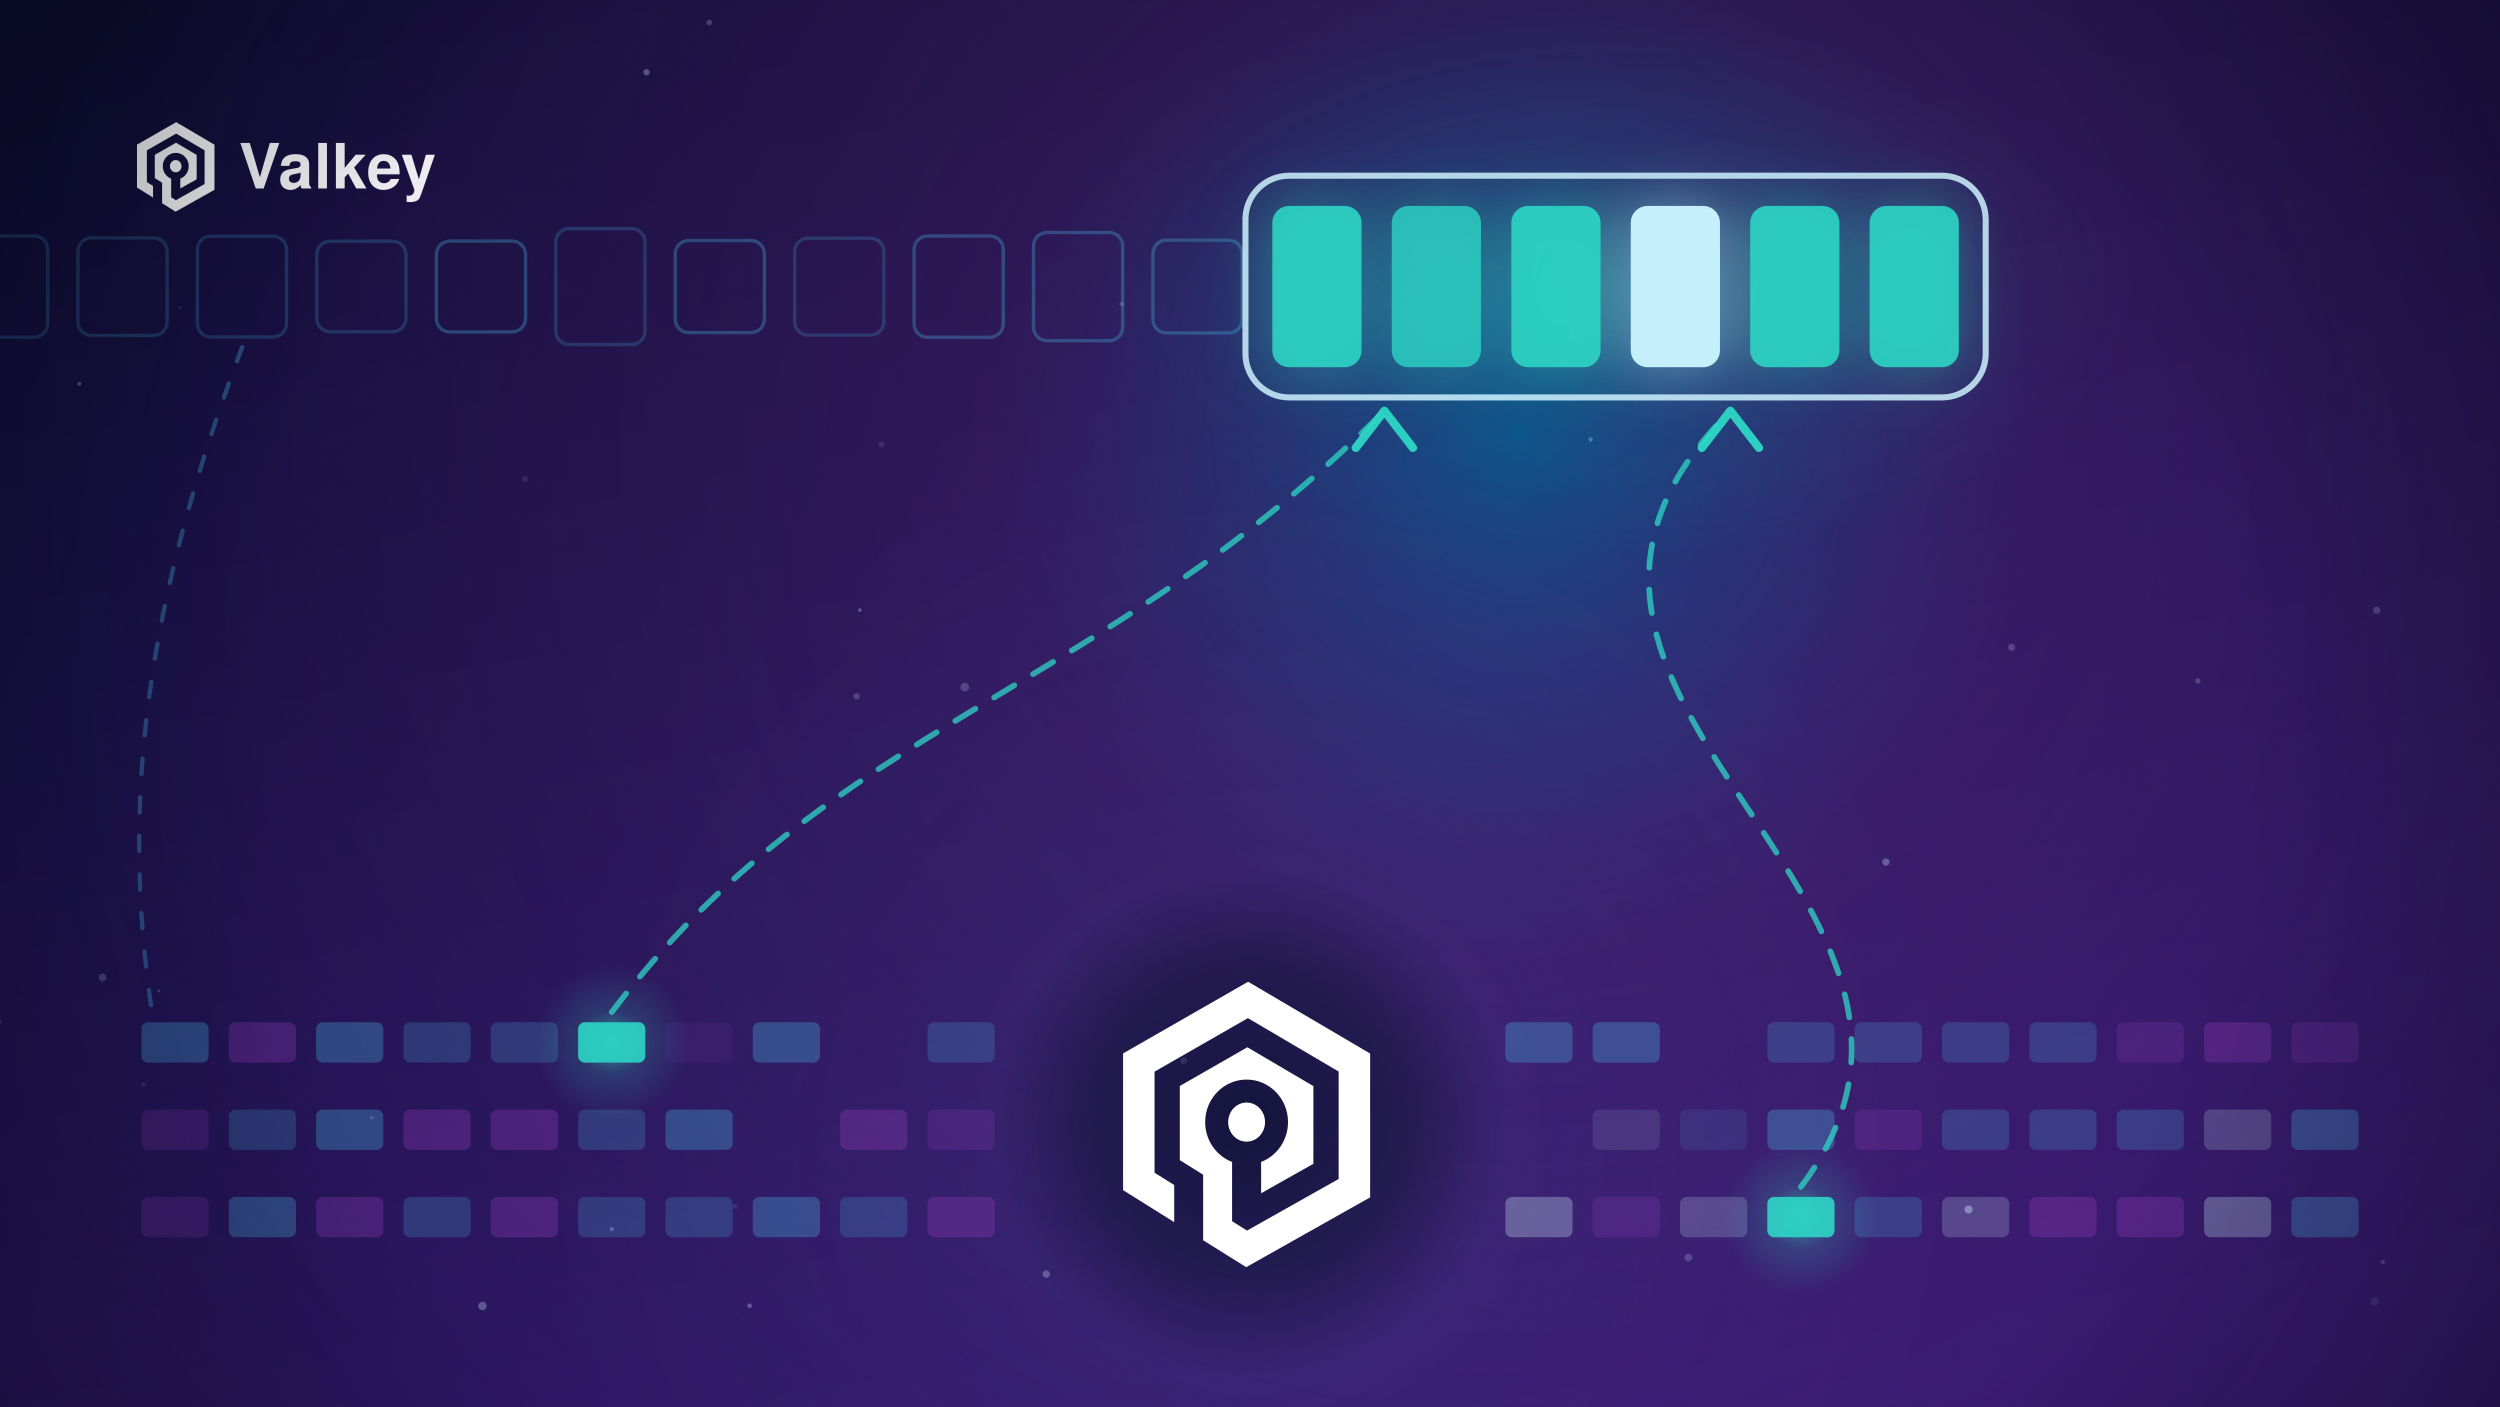
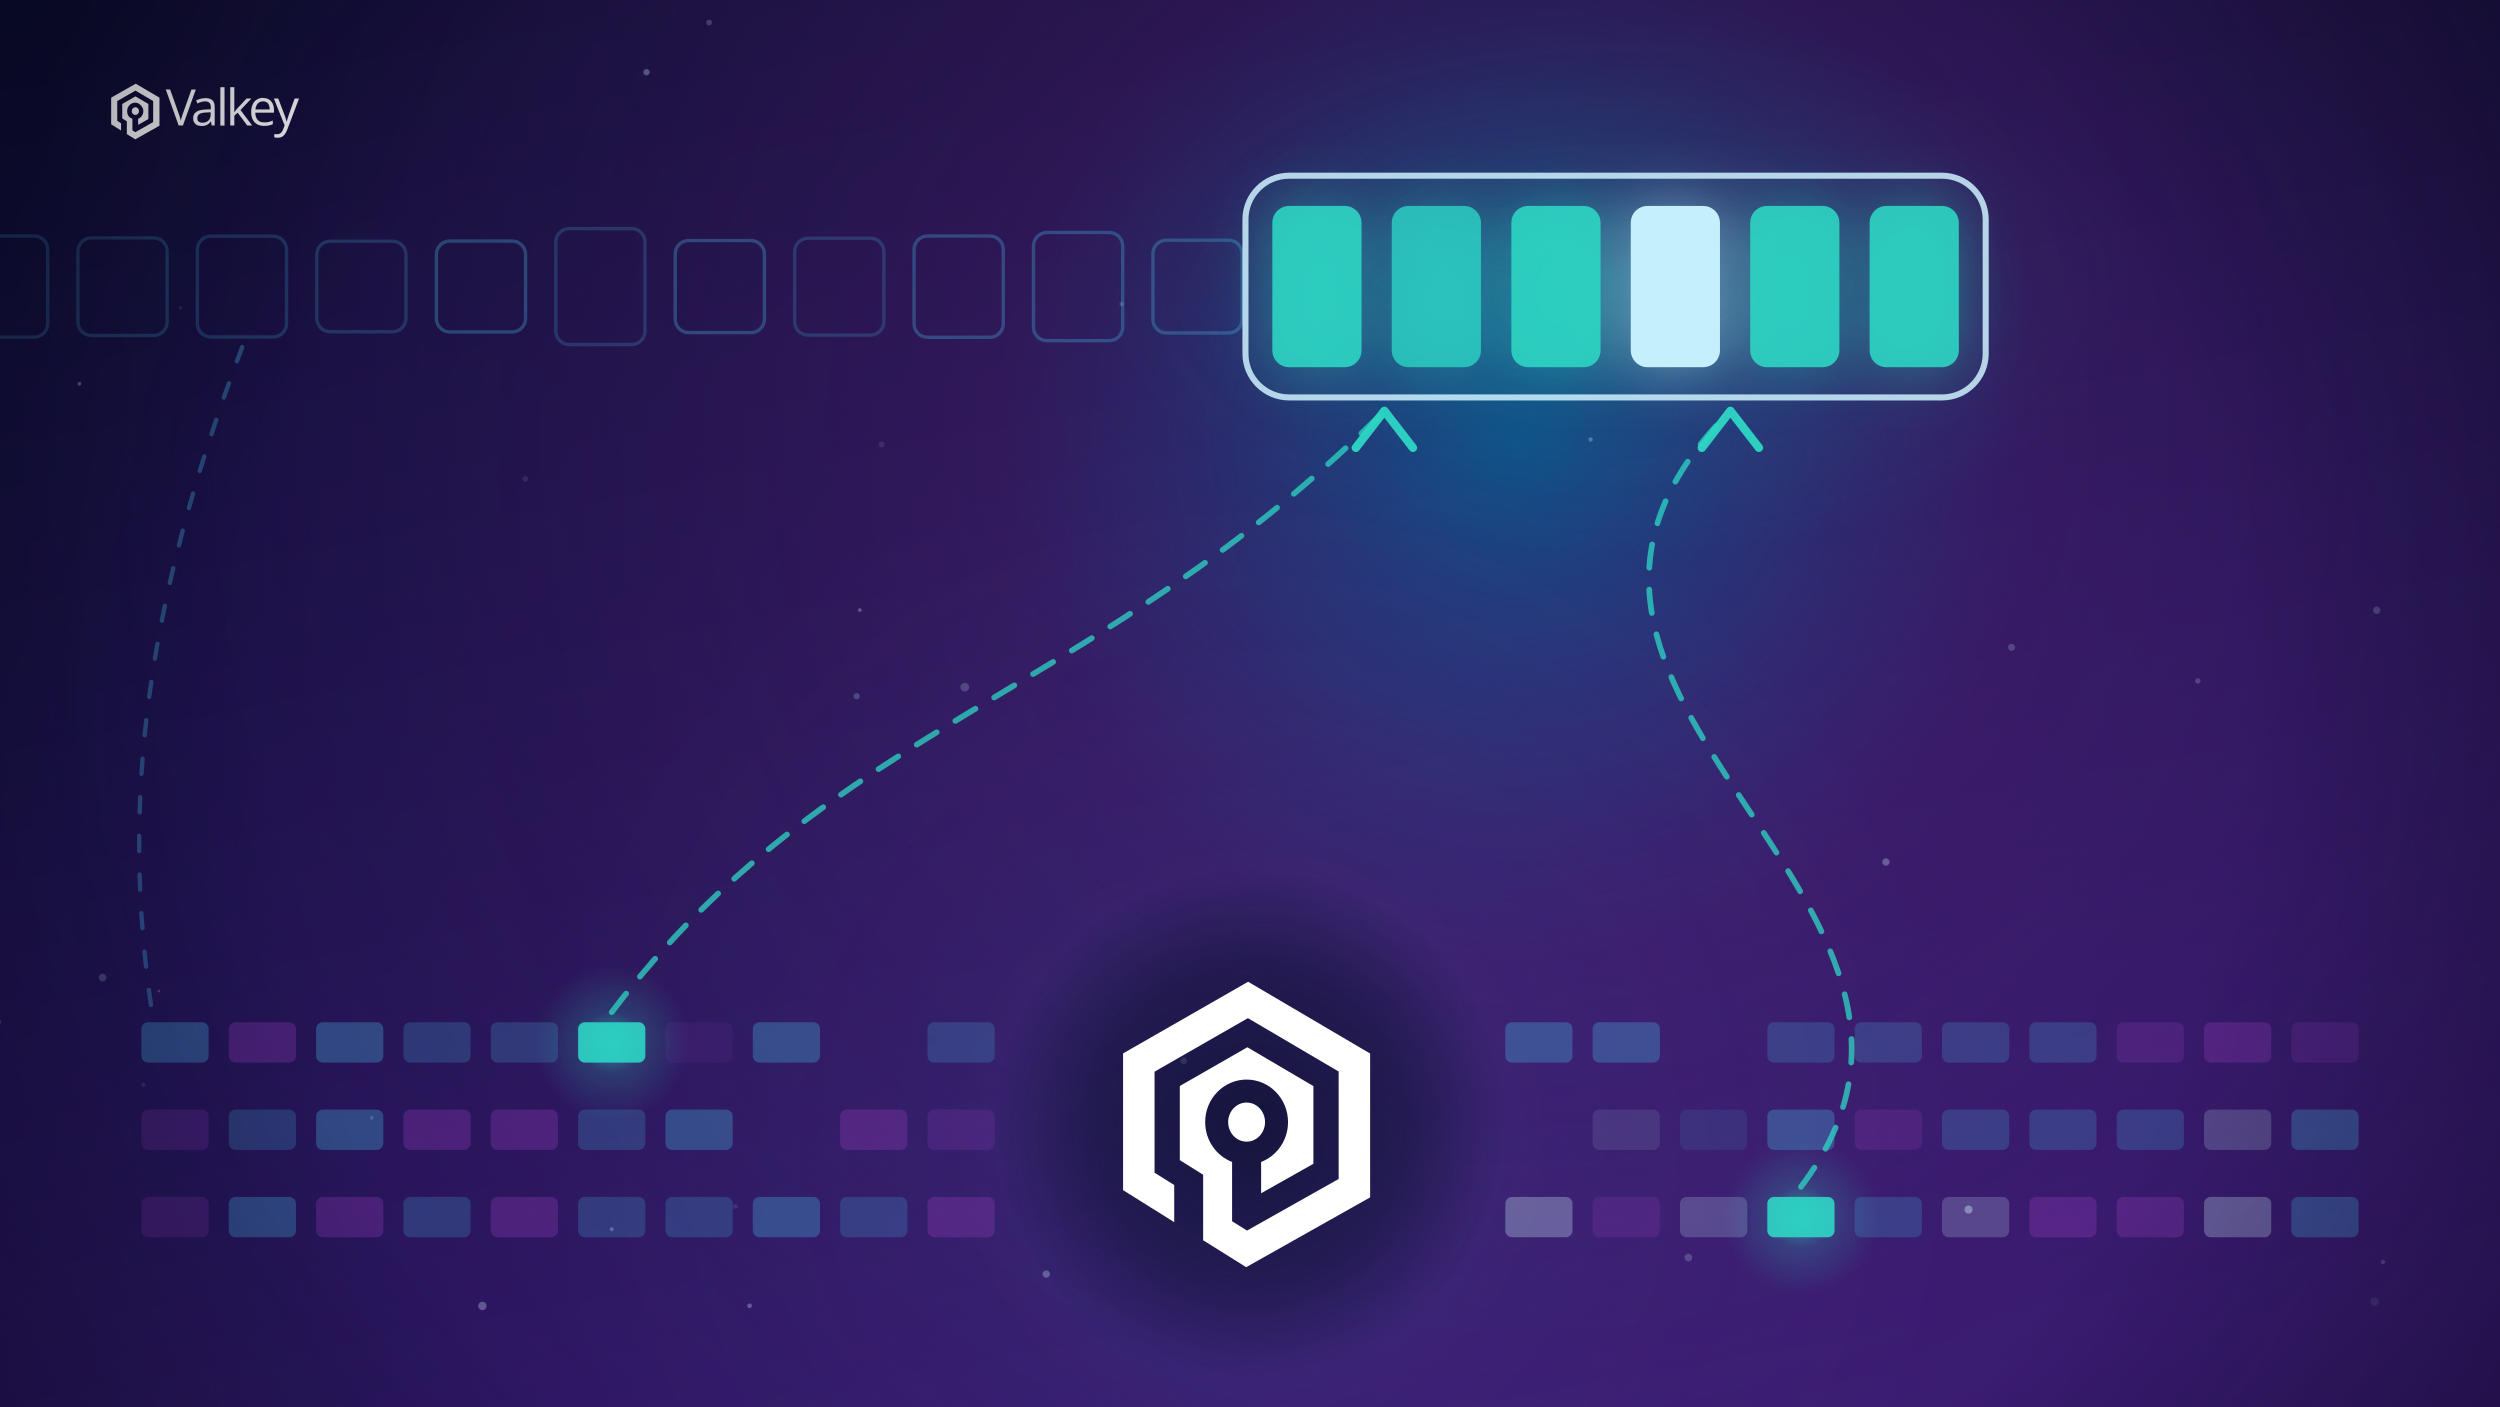
<svg xmlns="http://www.w3.org/2000/svg" width="1920" height="1080" viewBox="215.8 121.4 1488.4 837.2">
  <defs>
    <linearGradient id="sky" x1="0" y1="0" x2="0.32" y2="1">
      <stop offset="0" stop-color="#060A24" />
      <stop offset="0.48" stop-color="#171043" />
      <stop offset="1" stop-color="#301868" />
    </linearGradient>
    <radialGradient id="focus" gradientUnits="userSpaceOnUse" cx="1120" cy="380" r="900">
      <stop offset="0" stop-color="#00A3E0" stop-opacity="0.42" />
      <stop offset="0.35" stop-color="#963CBD" stop-opacity="0.20" />
      <stop offset="1" stop-color="#963CBD" stop-opacity="0" />
    </radialGradient>
    <radialGradient id="vignette" gradientUnits="userSpaceOnUse" cx="960" cy="540" r="1180">
      <stop offset="0.5" stop-color="#03040F" stop-opacity="0" />
      <stop offset="1" stop-color="#03040F" stop-opacity="0.8" />
    </radialGradient>
    <radialGradient id="scrim">
      <stop offset="0" stop-color="#060A24" stop-opacity="0.72" />
      <stop offset="0.6" stop-color="#060A24" stop-opacity="0.45" />
      <stop offset="1" stop-color="#060A24" stop-opacity="0" />
    </radialGradient>
    <filter id="grain" x="0" y="0" width="100%" height="100%">
      <feTurbulence type="fractalNoise" baseFrequency="0.85" numOctaves="4" stitchTiles="stitch" />
      <feColorMatrix type="saturate" values="0" />
    </filter>
    <radialGradient id="h-cyan">
      <stop offset="0" stop-color="#46BDE9" stop-opacity="0.75" />
      <stop offset="0.4" stop-color="#46BDE9" stop-opacity="0.22" />
      <stop offset="1" stop-color="#46BDE9" stop-opacity="0" />
    </radialGradient>
    <radialGradient id="h-ice">
      <stop offset="0" stop-color="#CCF1FF" stop-opacity="0.75" />
      <stop offset="0.4" stop-color="#CCF1FF" stop-opacity="0.22" />
      <stop offset="1" stop-color="#CCF1FF" stop-opacity="0" />
    </radialGradient>
    <radialGradient id="h-mint">
      <stop offset="0" stop-color="#2CD5C4" stop-opacity="0.75" />
      <stop offset="0.4" stop-color="#2CD5C4" stop-opacity="0.22" />
      <stop offset="1" stop-color="#2CD5C4" stop-opacity="0" />
    </radialGradient>
    <radialGradient id="h-coral">
      <stop offset="0" stop-color="#F65275" stop-opacity="0.75" />
      <stop offset="0.4" stop-color="#F65275" stop-opacity="0.22" />
      <stop offset="1" stop-color="#F65275" stop-opacity="0" />
    </radialGradient>
    <radialGradient id="h-violet">
      <stop offset="0" stop-color="#963CBD" stop-opacity="0.75" />
      <stop offset="0.4" stop-color="#963CBD" stop-opacity="0.22" />
      <stop offset="1" stop-color="#963CBD" stop-opacity="0" />
    </radialGradient>
    <radialGradient id="h-gold">
      <stop offset="0" stop-color="#FFB81C" stop-opacity="0.75" />
      <stop offset="0.4" stop-color="#FFB81C" stop-opacity="0.22" />
      <stop offset="1" stop-color="#FFB81C" stop-opacity="0" />
    </radialGradient>
    <filter id="blur3" x="-70%" y="-70%" width="240%" height="240%">
      <feGaussianBlur stdDeviation="3" />
    </filter>
    <filter id="blur8" x="-70%" y="-70%" width="240%" height="240%">
      <feGaussianBlur stdDeviation="8" />
    </filter>
    <filter id="blur18" x="-70%" y="-70%" width="240%" height="240%">
      <feGaussianBlur stdDeviation="18" />
    </filter>
    <filter id="blur40" x="-70%" y="-70%" width="240%" height="240%">
      <feGaussianBlur stdDeviation="40" />
    </filter>
  </defs>
  <rect width="1920" height="1080" fill="url(#sky)" />
  <rect width="1920" height="1080" fill="url(#focus)" />
  <g>
    <circle cx="883.6" cy="302.4" r="1.3" fill="#CCF1FF" opacity="0.2" />
    <circle cx="1268.6" cy="1045.9" r="1.5" fill="#CCF1FF" opacity="0.2" />
    <circle cx="1634.5" cy="872.7" r="1.3" fill="#CCF1FF" opacity="0.2" />
    <circle cx="1906.1" cy="564.2" r="1.5" fill="#CCF1FF" opacity="0.3" />
    <circle cx="973.1" cy="961.4" r="1.1" fill="#CCF1FF" opacity="0.4" />
    <circle cx="443.6" cy="16.8" r="0.9" fill="#CCF1FF" opacity="0.3" />
    <circle cx="214.7" cy="729.8" r="1.7" fill="#CCF1FF" opacity="0.2" />
    <circle cx="727.7" cy="484.6" r="1.1" fill="#CCF1FF" opacity="0.3" />
    <circle cx="276.9" cy="703.4" r="2.3" fill="#CCF1FF" opacity="0.2" />
    <circle cx="31.1" cy="228.9" r="2.6" fill="#CCF1FF" opacity="0.2" />
    <circle cx="1162.8" cy="383" r="1.3" fill="#CCF1FF" opacity="0.3" />
    <circle cx="1852.4" cy="229.2" r="0.8" fill="#CCF1FF" opacity="0.4" />
    <circle cx="638" cy="134.8" r="1.7" fill="#CCF1FF" opacity="0.2" />
    <circle cx="621.7" cy="967.7" r="2.5" fill="#CCF1FF" opacity="0.3" />
    <circle cx="580" cy="853.2" r="1.2" fill="#CCF1FF" opacity="0.3" />
    <circle cx="600.7" cy="164.4" r="1.9" fill="#CCF1FF" opacity="0.3" />
    <circle cx="1413.4" cy="506.8" r="2.1" fill="#CCF1FF" opacity="0.2" />
    <circle cx="1630.8" cy="484.7" r="2.2" fill="#CCF1FF" opacity="0.2" />
    <circle cx="1008" cy="1.9" r="2.7" fill="#CCF1FF" opacity="0.2" />
    <circle cx="1338.6" cy="634.6" r="2.2" fill="#CCF1FF" opacity="0.3" />
    <circle cx="310.4" cy="711.4" r="0.8" fill="#CCF1FF" opacity="0.2" />
    <circle cx="920.5" cy="752.9" r="2" fill="#CCF1FF" opacity="0.3" />
    <circle cx="1629.6" cy="896.3" r="2.5" fill="#CCF1FF" opacity="0.1" />
    <circle cx="689.9" cy="82.7" r="2.4" fill="#CCF1FF" opacity="0.2" />
    <circle cx="1545.2" cy="33.2" r="2.6" fill="#CCF1FF" opacity="0.2" />
    <circle cx="10.3" cy="931.7" r="1" fill="#CCF1FF" opacity="0.3" />
    <circle cx="1540.8" cy="88.1" r="1.9" fill="#CCF1FF" opacity="0.3" />
    <circle cx="503" cy="898.9" r="2.5" fill="#CCF1FF" opacity="0.3" />
    <circle cx="1900.6" cy="984.8" r="0.9" fill="#CCF1FF" opacity="0.1" />
    <circle cx="196.4" cy="1060.8" r="1.7" fill="#CCF1FF" opacity="0.3" />
    <circle cx="1221" cy="870.1" r="2.3" fill="#CCF1FF" opacity="0.2" />
    <circle cx="662.1" cy="898.8" r="1.4" fill="#CCF1FF" opacity="0.3" />
    <circle cx="790.2" cy="530.5" r="2.6" fill="#CCF1FF" opacity="0.2" />
    <circle cx="1814.7" cy="160.2" r="2.2" fill="#CCF1FF" opacity="0.3" />
    <circle cx="1042.8" cy="1002.9" r="1.7" fill="#CCF1FF" opacity="0.2" />
    <circle cx="653.6" cy="839.7" r="1.4" fill="#CCF1FF" opacity="0.1" />
    <circle cx="437.1" cy="786.9" r="1.1" fill="#CCF1FF" opacity="0.2" />
    <circle cx="1693" cy="39.3" r="1.7" fill="#CCF1FF" opacity="0.2" />
    <circle cx="1778" cy="445" r="1" fill="#CCF1FF" opacity="0.1" />
    <circle cx="323.2" cy="304.6" r="1" fill="#CCF1FF" opacity="0.1" />
    <circle cx="725.8" cy="535.9" r="1.9" fill="#CCF1FF" opacity="0.2" />
    <circle cx="740.7" cy="386" r="1.8" fill="#CCF1FF" opacity="0.1" />
    <circle cx="824.4" cy="49.8" r="1.6" fill="#CCF1FF" opacity="0.4" />
    <circle cx="301.2" cy="767.2" r="1.3" fill="#CCF1FF" opacity="0.1" />
    <circle cx="1729.4" cy="77.7" r="1.3" fill="#CCF1FF" opacity="0.3" />
    <circle cx="190.4" cy="133.2" r="1.7" fill="#CCF1FF" opacity="0.3" />
    <circle cx="838.7" cy="879.9" r="2.2" fill="#CCF1FF" opacity="0.3" />
    <circle cx="1746" cy="264.5" r="2.4" fill="#CCF1FF" opacity="0.3" />
    <circle cx="1524.3" cy="526.8" r="1.6" fill="#CCF1FF" opacity="0.2" />
    <circle cx="528.5" cy="406.5" r="1.7" fill="#CCF1FF" opacity="0.1" />
    <circle cx="1387.8" cy="841.5" r="2.4" fill="#CCF1FF" opacity="0.4" />
    <circle cx="203.4" cy="922" r="1.7" fill="#CCF1FF" opacity="0.4" />
    <circle cx="263.1" cy="349.9" r="1.1" fill="#CCF1FF" opacity="0.3" />
    <circle cx="786" cy="58.7" r="2.5" fill="#CCF1FF" opacity="0.1" />
    <circle cx="1775.6" cy="914.3" r="0.9" fill="#CCF1FF" opacity="0.2" />
  </g>
  <ellipse cx="1180" cy="292" rx="310" ry="160" fill="url(#h-mint)" opacity="0.32" />
  <circle cx="960" cy="800" r="430" fill="url(#h-cyan)" opacity="0.16" />
  <g>
    <rect x="120" y="262.8" width="53.1" height="58.3" rx="8" fill="none" stroke="#46BDE9" stroke-width="2" opacity="0.1" />
    <rect x="191.1" y="261.9" width="53.1" height="60.2" rx="8" fill="none" stroke="#46BDE9" stroke-width="2" opacity="0.2" />
    <rect x="262.2" y="263" width="53.1" height="58.1" rx="8" fill="none" stroke="#46BDE9" stroke-width="2" opacity="0.2" />
    <rect x="333.3" y="262" width="53.1" height="60" rx="8" fill="none" stroke="#46BDE9" stroke-width="2" opacity="0.2" />
    <rect x="404.4" y="265" width="53.1" height="53.9" rx="8" fill="none" stroke="#46BDE9" stroke-width="2" opacity="0.2" />
    <rect x="475.6" y="264.9" width="53.1" height="54.1" rx="8" fill="none" stroke="#46BDE9" stroke-width="2" opacity="0.3" />
    <rect x="546.7" y="257.5" width="53.1" height="69" rx="8" fill="none" stroke="#46BDE9" stroke-width="2" opacity="0.2" />
    <rect x="617.8" y="264.6" width="53.1" height="54.8" rx="8" fill="none" stroke="#46BDE9" stroke-width="2" opacity="0.3" />
    <rect x="688.9" y="263.2" width="53.1" height="57.7" rx="8" fill="none" stroke="#46BDE9" stroke-width="2" opacity="0.2" />
    <rect x="760" y="261.9" width="53.1" height="60.3" rx="8" fill="none" stroke="#46BDE9" stroke-width="2" opacity="0.3" />
    <rect x="831.1" y="259.8" width="53.1" height="64.4" rx="8" fill="none" stroke="#46BDE9" stroke-width="2" opacity="0.3" />
    <rect x="902.2" y="264.4" width="53.1" height="55.2" rx="8" fill="none" stroke="#46BDE9" stroke-width="2" opacity="0.3" />
  </g>
  <g>
    <rect x="300" y="730" width="40" height="24" rx="4" fill="#46BDE9" opacity="0.3" />
    <rect x="300" y="782" width="40" height="24" rx="4" fill="#963CBD" opacity="0.2" />
    <rect x="300" y="834" width="40" height="24" rx="4" fill="#963CBD" opacity="0.2" />
    <rect x="352" y="730" width="40" height="24" rx="4" fill="#963CBD" opacity="0.3" />
    <rect x="352" y="782" width="40" height="24" rx="4" fill="#46BDE9" opacity="0.2" />
    <rect x="352" y="834" width="40" height="24" rx="4" fill="#46BDE9" opacity="0.3" />
    <rect x="404" y="730" width="40" height="24" rx="4" fill="#46BDE9" opacity="0.3" />
    <rect x="404" y="782" width="40" height="24" rx="4" fill="#46BDE9" opacity="0.3" />
    <rect x="404" y="834" width="40" height="24" rx="4" fill="#963CBD" opacity="0.3" />
    <rect x="456" y="730" width="40" height="24" rx="4" fill="#46BDE9" opacity="0.2" />
    <rect x="456" y="782" width="40" height="24" rx="4" fill="#963CBD" opacity="0.3" />
    <rect x="456" y="834" width="40" height="24" rx="4" fill="#46BDE9" opacity="0.2" />
    <rect x="508" y="730" width="40" height="24" rx="4" fill="#46BDE9" opacity="0.2" />
    <rect x="508" y="782" width="40" height="24" rx="4" fill="#963CBD" opacity="0.3" />
    <rect x="508" y="834" width="40" height="24" rx="4" fill="#963CBD" opacity="0.3" />
    <rect x="560" y="782" width="40" height="24" rx="4" fill="#46BDE9" opacity="0.2" />
    <rect x="560" y="834" width="40" height="24" rx="4" fill="#46BDE9" opacity="0.2" />
    <rect x="612" y="730" width="40" height="24" rx="4" fill="#963CBD" opacity="0.1" />
    <rect x="612" y="782" width="40" height="24" rx="4" fill="#46BDE9" opacity="0.3" />
    <rect x="612" y="834" width="40" height="24" rx="4" fill="#46BDE9" opacity="0.2" />
    <rect x="664" y="730" width="40" height="24" rx="4" fill="#46BDE9" opacity="0.3" />
    <rect x="664" y="834" width="40" height="24" rx="4" fill="#46BDE9" opacity="0.3" />
    <rect x="716" y="782" width="40" height="24" rx="4" fill="#963CBD" opacity="0.3" />
    <rect x="716" y="834" width="40" height="24" rx="4" fill="#46BDE9" opacity="0.2" />
    <rect x="768" y="730" width="40" height="24" rx="4" fill="#46BDE9" opacity="0.2" />
    <rect x="768" y="782" width="40" height="24" rx="4" fill="#963CBD" opacity="0.2" />
    <rect x="768" y="834" width="40" height="24" rx="4" fill="#963CBD" opacity="0.3" />
    <rect x="1112" y="730" width="40" height="24" rx="4" fill="#46BDE9" opacity="0.3" />
    <rect x="1112" y="834" width="40" height="24" rx="4" fill="#CCF1FF" opacity="0.3" />
    <rect x="1164" y="730" width="40" height="24" rx="4" fill="#46BDE9" opacity="0.3" />
    <rect x="1164" y="782" width="40" height="24" rx="4" fill="#CCF1FF" opacity="0.1" />
    <rect x="1164" y="834" width="40" height="24" rx="4" fill="#963CBD" opacity="0.2" />
    <rect x="1216" y="782" width="40" height="24" rx="4" fill="#46BDE9" opacity="0.1" />
    <rect x="1216" y="834" width="40" height="24" rx="4" fill="#CCF1FF" opacity="0.2" />
    <rect x="1268" y="730" width="40" height="24" rx="4" fill="#46BDE9" opacity="0.2" />
    <rect x="1268" y="782" width="40" height="24" rx="4" fill="#46BDE9" opacity="0.3" />
    <rect x="1268" y="834" width="40" height="24" rx="4" fill="#963CBD" opacity="0.2" />
    <rect x="1320" y="730" width="40" height="24" rx="4" fill="#46BDE9" opacity="0.2" />
    <rect x="1320" y="782" width="40" height="24" rx="4" fill="#963CBD" opacity="0.2" />
    <rect x="1320" y="834" width="40" height="24" rx="4" fill="#46BDE9" opacity="0.2" />
    <rect x="1372" y="730" width="40" height="24" rx="4" fill="#46BDE9" opacity="0.2" />
    <rect x="1372" y="782" width="40" height="24" rx="4" fill="#46BDE9" opacity="0.2" />
    <rect x="1372" y="834" width="40" height="24" rx="4" fill="#CCF1FF" opacity="0.2" />
    <rect x="1424" y="730" width="40" height="24" rx="4" fill="#46BDE9" opacity="0.2" />
    <rect x="1424" y="782" width="40" height="24" rx="4" fill="#46BDE9" opacity="0.2" />
    <rect x="1424" y="834" width="40" height="24" rx="4" fill="#963CBD" opacity="0.3" />
    <rect x="1476" y="730" width="40" height="24" rx="4" fill="#963CBD" opacity="0.2" />
    <rect x="1476" y="782" width="40" height="24" rx="4" fill="#46BDE9" opacity="0.2" />
    <rect x="1476" y="834" width="40" height="24" rx="4" fill="#963CBD" opacity="0.3" />
    <rect x="1528" y="730" width="40" height="24" rx="4" fill="#963CBD" opacity="0.3" />
    <rect x="1528" y="782" width="40" height="24" rx="4" fill="#CCF1FF" opacity="0.2" />
    <rect x="1528" y="834" width="40" height="24" rx="4" fill="#CCF1FF" opacity="0.3" />
    <rect x="1580" y="730" width="40" height="24" rx="4" fill="#963CBD" opacity="0.2" />
    <rect x="1580" y="782" width="40" height="24" rx="4" fill="#46BDE9" opacity="0.3" />
    <rect x="1580" y="834" width="40" height="24" rx="4" fill="#46BDE9" opacity="0.3" />
  </g>
  <path d="M 360 328 C 302 482 288 600 306 722" fill="none" stroke="#46BDE9" stroke-width="2.6" stroke-dasharray="9 14" stroke-linecap="round" opacity="0.32" />
  <g>
    <rect x="560" y="730" width="40" height="24" rx="4" fill="#2CD5C4" opacity="0.9" />
    <circle cx="580" cy="742" r="46" fill="url(#h-mint)" opacity="0.8" />
    <path d="M 580 724 C 710 552 870 536 1040 366" fill="none" stroke="#2CD5C4" stroke-width="3.4" stroke-dasharray="14 13" stroke-linecap="round" opacity="0.75" />
    <path d="M 1023 388 L 1040 366 L 1057 388" fill="none" stroke="#2CD5C4" stroke-width="5" stroke-linecap="round" stroke-linejoin="round" opacity="0.95" />
    <rect x="1268" y="834" width="40" height="24" rx="4" fill="#2CD5C4" opacity="0.9" />
    <circle cx="1288" cy="846" r="46" fill="url(#h-mint)" opacity="0.8" />
    <path d="M 1288 828 C 1418 656 1076 536 1246 366" fill="none" stroke="#2CD5C4" stroke-width="3.4" stroke-dasharray="14 13" stroke-linecap="round" opacity="0.75" />
    <path d="M 1229 388 L 1246 366 L 1263 388" fill="none" stroke="#2CD5C4" stroke-width="5" stroke-linecap="round" stroke-linejoin="round" opacity="0.95" />
  </g>
  <g filter="url(#blur18)" opacity="0.45">
    <rect x="973.3" y="244" width="53.1" height="96" rx="10" fill="#2CD5C4" opacity="0.9" />
    <rect x="1044.4" y="244" width="53.1" height="96" rx="10" fill="#2CD5C4" opacity="0.8" />
    <rect x="1115.6" y="244" width="53.1" height="96" rx="10" fill="#2CD5C4" opacity="0.9" />
    <rect x="1186.7" y="244" width="53.1" height="96" rx="10" fill="#CCF1FF" opacity="1" />
    <rect x="1257.8" y="244" width="53.1" height="96" rx="10" fill="#2CD5C4" opacity="0.9" />
    <rect x="1328.9" y="244" width="53.1" height="96" rx="10" fill="#2CD5C4" opacity="0.9" />
  </g>
  <g>
    <rect x="973.3" y="244" width="53.1" height="96" rx="10" fill="#2CD5C4" opacity="0.9" />
    <rect x="1044.4" y="244" width="53.1" height="96" rx="10" fill="#2CD5C4" opacity="0.8" />
    <rect x="1115.6" y="244" width="53.1" height="96" rx="10" fill="#2CD5C4" opacity="0.9" />
    <rect x="1186.7" y="244" width="53.1" height="96" rx="10" fill="#CCF1FF" opacity="1" />
    <rect x="1257.8" y="244" width="53.1" height="96" rx="10" fill="#2CD5C4" opacity="0.9" />
    <rect x="1328.9" y="244" width="53.1" height="96" rx="10" fill="#2CD5C4" opacity="0.9" />
  </g>
  <rect x="957.3" y="226" width="440.7" height="132" rx="26" fill="#2CD5C4" fill-opacity="0.06" stroke="#CCF1FF" stroke-width="3.6" opacity="0.85" />
  <circle cx="960" cy="790" r="152" fill="url(#scrim)" />
  <g>
    <g transform="translate(882 701) scale(2.4384)">
      <path d="M 13.482 60.695 L 0.998 52.884 L 0.998 19.503 L 31.528 2.001 L 61.318 19.532 L 61.318 54.645 L 31.055 71.689 L 20.548 65.116 L 20.548 51.041 L 20.548 49.12 L 14.852 45.556 L 14.852 27.453 L 31.346 17.997 L 47.464 27.482 L 47.464 46.451 L 34.703 53.638 L 34.703 45.999 C 38.529 44.526 41.274 40.739 41.274 36.27 C 41.274 30.511 36.713 25.884 31.158 25.884 C 25.603 25.884 21.042 30.511 21.042 36.27 C 21.042 40.739 23.787 44.526 27.612 45.999 L 27.612 60.474 L 31.261 62.756 L 53.635 50.155 L 53.635 23.925 L 31.477 10.885 L 8.681 23.954 L 8.681 48.629 L 13.482 51.633 L 13.482 60.695 Z M 31.158 31.498 C 33.672 31.498 35.66 33.664 35.66 36.27 C 35.66 38.877 33.672 41.043 31.158 41.043 C 28.644 41.043 26.656 38.877 26.656 36.27 C 26.656 33.664 28.644 31.498 31.158 31.498 Z" fill="#FFFFFF" fill-rule="evenodd" />
    </g>
  </g>
  <g opacity="0.92">
-     <g transform="translate(296.6 192.6) scale(0.7646)">
-       <path d="M 13.482 60.695 L 0.998 52.884 L 0.998 19.503 L 31.528 2.001 L 61.318 19.532 L 61.318 54.645 L 31.055 71.689 L 20.548 65.116 L 20.548 51.041 L 20.548 49.12 L 14.852 45.556 L 14.852 27.453 L 31.346 17.997 L 47.464 27.482 L 47.464 46.451 L 34.703 53.638 L 34.703 45.999 C 38.529 44.526 41.274 40.739 41.274 36.27 C 41.274 30.511 36.713 25.884 31.158 25.884 C 25.603 25.884 21.042 30.511 21.042 36.27 C 21.042 40.739 23.787 44.526 27.612 45.999 L 27.612 60.474 L 31.261 62.756 L 53.635 50.155 L 53.635 23.925 L 31.477 10.885 L 8.681 23.954 L 8.681 48.629 L 13.482 51.633 L 13.482 60.695 Z M 31.158 31.498 C 33.672 31.498 35.66 33.664 35.66 36.27 C 35.66 38.877 33.672 41.043 31.158 41.043 C 28.644 41.043 26.656 38.877 26.656 36.27 C 26.656 33.664 28.644 31.498 31.158 31.498 Z" fill="#FFFFFF" fill-rule="evenodd" />
+     <g transform="translate(278.3 167.4) scale(0.6348)">
+       <path d="M15.2,50l-9.4-5.9v-25L28.8,6l22.3,13.1v26.3l-22.7,12.8-7.9-4.9v-12l-4.3-2.7v-13.6l12.4-7.1,12.1,7.1v14.2l-9.6,5.4v-5.7c2.9-1.1,4.9-3.9,4.9-7.3s-3.4-7.8-7.6-7.8-7.6,3.5-7.6,7.8,2.1,6.2,4.9,7.3v10.9l2.7,1.7,16.8-9.5v-19.7l-16.6-9.8-17.1,9.8v18.5l3.6,2.3v6.8ZM28.5,28.1c1.9,0,3.4,1.6,3.4,3.6s-1.5,3.6-3.4,3.6-3.4-1.6-3.4-3.6,1.5-3.6,3.4-3.6Z" fill="#FFFFFF" fill-rule="evenodd" />
+       <path d="M85.2,11.4l-12.1,33.8h-4l-12.1-33.8h4.1l7.9,22.3c.3.9.6,1.8.9,2.6.3.8.5,1.6.7,2.4.2.8.4,1.5.5,2.2.2-.7.3-1.4.5-2.2.2-.8.4-1.6.7-2.4.3-.8.6-1.7.9-2.6l7.9-22.2h4.2Z" fill="#FFFFFF" />
+       <path d="M94,19.5c3,0,5.3.7,6.7,2,1.5,1.4,2.2,3.5,2.2,6.5v17.2h-2.8l-.7-3.7h-.2c-.7.9-1.4,1.7-2.2,2.3-.8.6-1.7,1.1-2.7,1.4-1,.3-2.2.5-3.7.5s-2.9-.3-4.1-.8c-1.2-.5-2.1-1.4-2.8-2.5-.7-1.1-1-2.5-1-4.2,0-2.5,1-4.5,3-5.8,2-1.4,5.1-2.1,9.2-2.2l4.4-.2v-1.5c0-2.2-.5-3.7-1.4-4.6-.9-.9-2.3-1.3-4-1.3-1.3,0-2.6.2-3.8.6-1.2.4-2.3.8-3.4,1.4l-1.2-2.9c1.1-.6,2.5-1.1,3.9-1.5,1.5-.4,3-.6,4.7-.6h0ZM99.1,32.8l-3.9.2c-3.2.1-5.4.6-6.7,1.5s-1.9,2.2-1.9,3.9.4,2.5,1.3,3.2c.9.7,2,1,3.5,1,2.3,0,4.1-.6,5.5-1.9s2.2-3.1,2.2-5.6v-2.3Z" fill="#FFFFFF" />
+       <path d="M112.1,45.3h-3.9V9.3h3.9v36Z" fill="#FFFFFF" />
+       <path d="M121.3,9.3v18.7c0,.6,0,1.4,0,2.3,0,.9,0,1.7-.1,2.3h.2c.3-.4.8-1,1.4-1.8.6-.8,1.2-1.4,1.6-1.9l8.4-9h4.5l-10.2,10.8,10.9,14.5h-4.6l-9-12-3.1,2.8v9.2h-3.8V9.3h3.8Z" fill="#FFFFFF" />
+       <path d="M148.2,19.4c2.2,0,4,.5,5.6,1.4,1.5,1,2.7,2.3,3.5,4,.8,1.7,1.2,3.7,1.2,6v2.4h-17.5c0,3,.8,5.2,2.2,6.8s3.5,2.3,6.1,2.3,3-.1,4.3-.4c1.2-.3,2.5-.7,3.8-1.3v3.4c-1.3.6-2.6,1-3.8,1.2-1.2.3-2.7.4-4.4.4-2.4,0-4.6-.5-6.4-1.5-1.8-1-3.2-2.5-4.2-4.4-1-1.9-1.5-4.3-1.5-7.1,0-2.7.5-5.1,1.4-7.1.9-2,2.2-3.5,3.9-4.6,1.7-1.1,3.7-1.6,5.9-1.6h0ZM148.2,22.6c-2.1,0-3.7.7-4.9,2-1.2,1.3-1.9,3.2-2.2,5.6h13.4c0-1.5-.3-2.8-.7-4-.4-1.2-1.1-2.1-2.1-2.7-.9-.6-2.1-1-3.6-1Z" fill="#FFFFFF" />
+       <path d="M158.4,19.9h4.1l5.6,14.7c.3.9.6,1.7.9,2.5.3.8.5,1.5.7,2.3.2.7.4,1.4.5,2.1h.2c.2-.8.5-1.8.9-3,.4-1.3.8-2.6,1.3-3.9l5.3-14.7h4.1l-11,29.1c-.6,1.6-1.3,2.9-2.1,4.1-.8,1.2-1.7,2-2.8,2.7-1.1.6-2.5.9-4,.9s-1.4,0-1.9-.1c-.6,0-1-.2-1.4-.3v-3.1c.3,0,.7.1,1.2.2.5,0,1,0,1.5,0,1,0,1.8-.2,2.5-.6.7-.4,1.3-.9,1.8-1.6.5-.7.9-1.5,1.3-2.5l1.4-3.6-10.2-25.4Z" fill="#FFFFFF" />
    </g>
-     <text x="358" y="233.6" fill="#FFFFFF" font-family="Helvetica Neue, Helvetica, Arial, sans-serif" font-size="37.2" font-weight="600" letter-spacing="0.5">Valkey</text>
  </g>
  <rect width="1920" height="1080" fill="url(#vignette)" />
  <rect width="1920" height="1080" filter="url(#grain)" opacity="0.055" style="mix-blend-mode:overlay" />
</svg>
